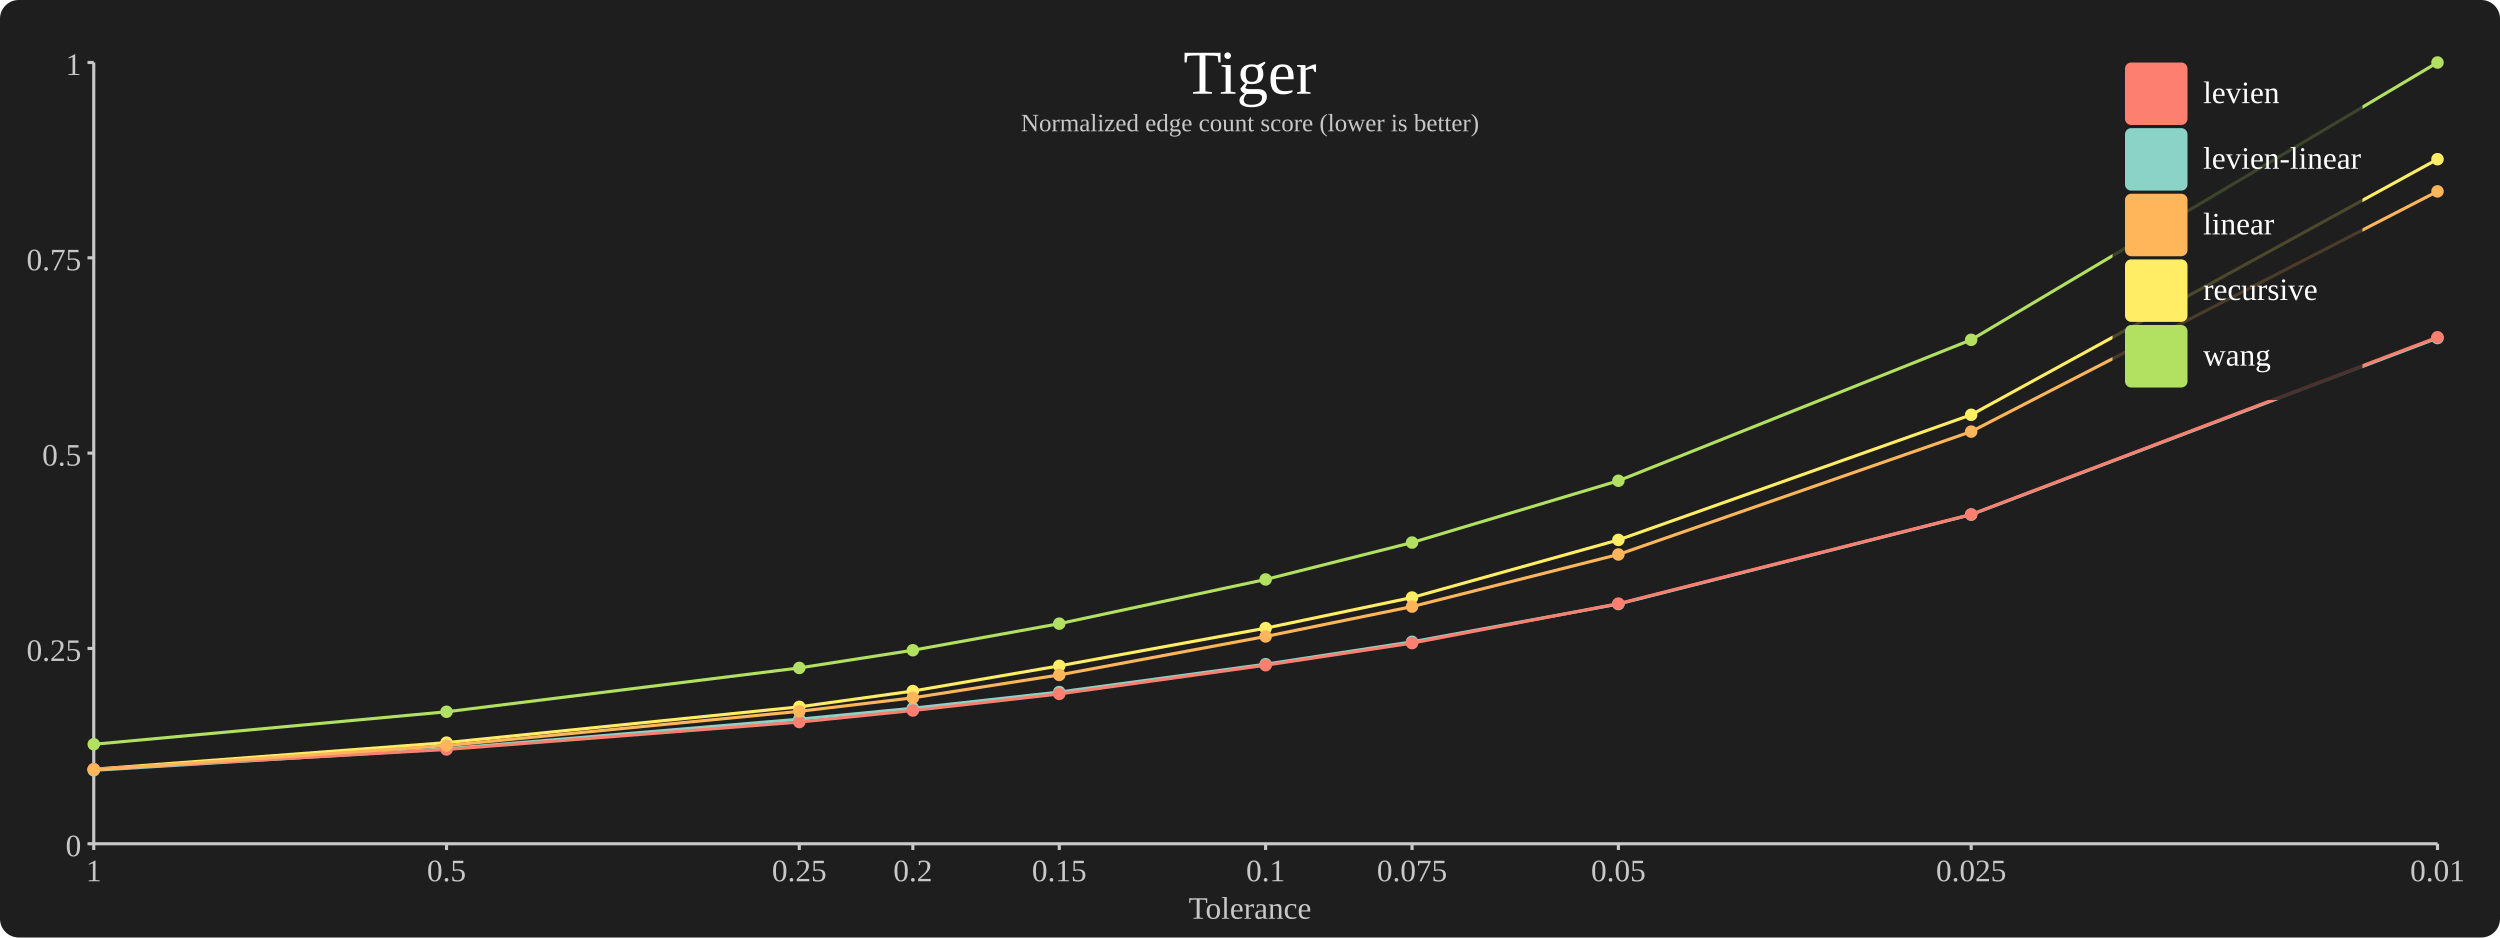
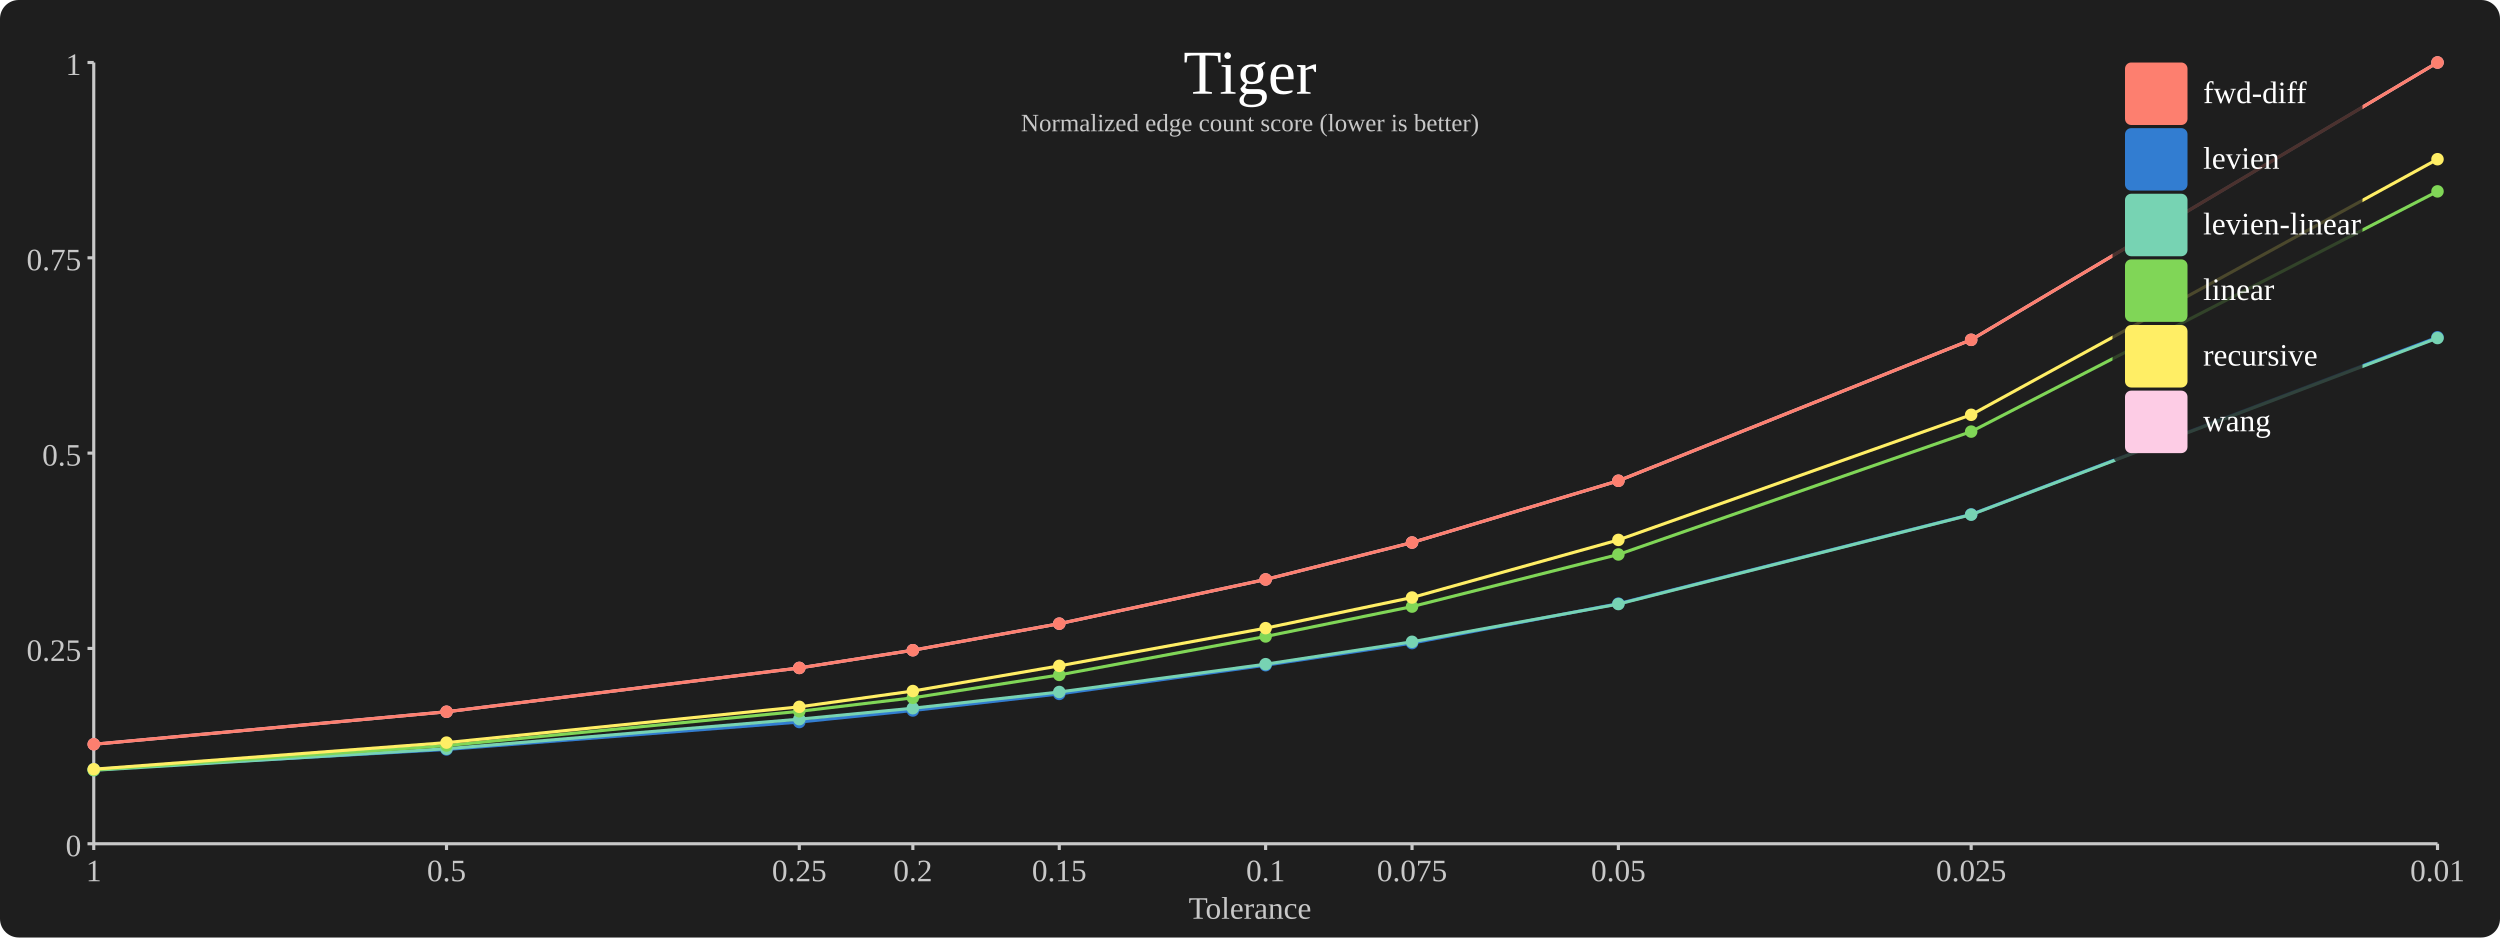
<svg xmlns="http://www.w3.org/2000/svg" viewBox="0 0 800 300">
  <rect x="0" y="0" width="800" height="300" ry="6" style="fill:rgb(30,30,30);stroke:none;fill-opacity:1;stroke-opacity:1;" />
  <path d="M 30 20 L 30 270" style="stroke:rgb(200,200,200);stroke-width:1" />
  <path d="M 30 270 L 780 270" style="stroke:rgb(200,200,200);stroke-width:1" />
  <path d="M 780 270 L 780 272" style="stroke:rgb(200,200,200);stroke-width:1" />
  <text x="780" y="282" style="font-size:10px;fill:rgb(200,200,200);text-anchor:middle;text-align:center;"> 0.01 </text>
  <path d="M 630.772 270 L 630.772 272" style="stroke:rgb(200,200,200);stroke-width:1" />
  <text x="630.772" y="282" style="font-size:10px;fill:rgb(200,200,200);text-anchor:middle;text-align:center;"> 0.025 </text>
  <path d="M 517.886 270 L 517.886 272" style="stroke:rgb(200,200,200);stroke-width:1" />
  <text x="517.886" y="282" style="font-size:10px;fill:rgb(200,200,200);text-anchor:middle;text-align:center;"> 0.05 </text>
  <path d="M 451.852 270 L 451.852 272" style="stroke:rgb(200,200,200);stroke-width:1" />
  <text x="451.852" y="282" style="font-size:10px;fill:rgb(200,200,200);text-anchor:middle;text-align:center;"> 0.075 </text>
  <path d="M 405 270 L 405 272" style="stroke:rgb(200,200,200);stroke-width:1" />
  <text x="405" y="282" style="font-size:10px;fill:rgb(200,200,200);text-anchor:middle;text-align:center;"> 0.1 </text>
  <path d="M 338.966 270 L 338.966 272" style="stroke:rgb(200,200,200);stroke-width:1" />
  <text x="338.966" y="282" style="font-size:10px;fill:rgb(200,200,200);text-anchor:middle;text-align:center;"> 0.15 </text>
  <path d="M 292.114 270 L 292.114 272" style="stroke:rgb(200,200,200);stroke-width:1" />
  <text x="292.114" y="282" style="font-size:10px;fill:rgb(200,200,200);text-anchor:middle;text-align:center;"> 0.2 </text>
  <path d="M 255.773 270 L 255.773 272" style="stroke:rgb(200,200,200);stroke-width:1" />
  <text x="255.773" y="282" style="font-size:10px;fill:rgb(200,200,200);text-anchor:middle;text-align:center;"> 0.25 </text>
  <path d="M 142.886 270 L 142.886 272" style="stroke:rgb(200,200,200);stroke-width:1" />
  <text x="142.886" y="282" style="font-size:10px;fill:rgb(200,200,200);text-anchor:middle;text-align:center;"> 0.5 </text>
  <path d="M 30 270 L 30 272" style="stroke:rgb(200,200,200);stroke-width:1" />
  <text x="30" y="282" style="font-size:10px;fill:rgb(200,200,200);text-anchor:middle;text-align:center;"> 1 </text>
  <path d="M 28 270 L 30 270" style="stroke:rgb(200,200,200);stroke-width:1" />
  <text x="26" y="274" style="font-size:10px;fill:rgb(200,200,200);text-anchor:end;text-align:right;"> 0 </text>
  <path d="M 28 207.5 L 30 207.5" style="stroke:rgb(200,200,200);stroke-width:1" />
  <text x="26" y="211.5" style="font-size:10px;fill:rgb(200,200,200);text-anchor:end;text-align:right;"> 0.25 </text>
  <path d="M 28 145 L 30 145" style="stroke:rgb(200,200,200);stroke-width:1" />
  <text x="26" y="149" style="font-size:10px;fill:rgb(200,200,200);text-anchor:end;text-align:right;"> 0.5 </text>
  <path d="M 28 82.5 L 30 82.5" style="stroke:rgb(200,200,200);stroke-width:1" />
  <text x="26" y="86.5" style="font-size:10px;fill:rgb(200,200,200);text-anchor:end;text-align:right;"> 0.75 </text>
  <path d="M 28 20 L 30 20" style="stroke:rgb(200,200,200);stroke-width:1" />
  <text x="26" y="24" style="font-size:10px;fill:rgb(200,200,200);text-anchor:end;text-align:right;"> 1 </text>
  <text x="400" y="294" style="font-size:10px;fill:rgb(200,200,200);text-anchor:middle;text-align:center;"> Tolerance </text>
-   <circle cx="780" cy="20" r="2" style="fill:rgb(178,224,97);stroke:none;fill-opacity:1;stroke-opacity:1;" />
-   <path d="M 780 20 L 630.772 108.74" style="stroke:rgb(178,224,97);stroke-width:1" />
-   <circle cx="630.772" cy="108.74" r="2" style="fill:rgb(178,224,97);stroke:none;fill-opacity:1;stroke-opacity:1;" />
-   <path d="M 630.772 108.74 L 517.886 153.847" style="stroke:rgb(178,224,97);stroke-width:1" />
-   <circle cx="517.886" cy="153.847" r="2" style="fill:rgb(178,224,97);stroke:none;fill-opacity:1;stroke-opacity:1;" />
-   <path d="M 517.886 153.847 L 451.852 173.615" style="stroke:rgb(178,224,97);stroke-width:1" />
-   <circle cx="451.852" cy="173.615" r="2" style="fill:rgb(178,224,97);stroke:none;fill-opacity:1;stroke-opacity:1;" />
-   <path d="M 451.852 173.615 L 405 185.425" style="stroke:rgb(178,224,97);stroke-width:1" />
-   <circle cx="405" cy="185.425" r="2" style="fill:rgb(178,224,97);stroke:none;fill-opacity:1;stroke-opacity:1;" />
-   <path d="M 405 185.425 L 338.966 199.573" style="stroke:rgb(178,224,97);stroke-width:1" />
-   <circle cx="338.966" cy="199.573" r="2" style="fill:rgb(178,224,97);stroke:none;fill-opacity:1;stroke-opacity:1;" />
-   <path d="M 338.966 199.573 L 292.114 208.07" style="stroke:rgb(178,224,97);stroke-width:1" />
-   <circle cx="292.114" cy="208.07" r="2" style="fill:rgb(178,224,97);stroke:none;fill-opacity:1;stroke-opacity:1;" />
-   <path d="M 292.114 208.07 L 255.773 213.735" style="stroke:rgb(178,224,97);stroke-width:1" />
-   <circle cx="255.773" cy="213.735" r="2" style="fill:rgb(178,224,97);stroke:none;fill-opacity:1;stroke-opacity:1;" />
-   <path d="M 255.773 213.735 L 142.886 227.765" style="stroke:rgb(178,224,97);stroke-width:1" />
-   <circle cx="142.886" cy="227.765" r="2" style="fill:rgb(178,224,97);stroke:none;fill-opacity:1;stroke-opacity:1;" />
-   <path d="M 142.886 227.765 L 30 238.167" style="stroke:rgb(178,224,97);stroke-width:1" />
-   <circle cx="30" cy="238.167" r="2" style="fill:rgb(178,224,97);stroke:none;fill-opacity:1;stroke-opacity:1;" />
-   <circle cx="780" cy="108.175" r="2" style="fill:rgb(139,211,199);stroke:none;fill-opacity:1;stroke-opacity:1;" />
-   <path d="M 780 108.175 L 630.772 164.685" style="stroke:rgb(139,211,199);stroke-width:1" />
-   <circle cx="630.772" cy="164.685" r="2" style="fill:rgb(139,211,199);stroke:none;fill-opacity:1;stroke-opacity:1;" />
-   <path d="M 630.772 164.685 L 517.886 193.295" style="stroke:rgb(139,211,199);stroke-width:1" />
-   <circle cx="517.886" cy="193.295" r="2" style="fill:rgb(139,211,199);stroke:none;fill-opacity:1;stroke-opacity:1;" />
-   <path d="M 517.886 193.295 L 451.852 205.38" style="stroke:rgb(139,211,199);stroke-width:1" />
-   <circle cx="451.852" cy="205.38" r="2" style="fill:rgb(139,211,199);stroke:none;fill-opacity:1;stroke-opacity:1;" />
-   <path d="M 451.852 205.38 L 405 212.537" style="stroke:rgb(139,211,199);stroke-width:1" />
-   <circle cx="405" cy="212.537" r="2" style="fill:rgb(139,211,199);stroke:none;fill-opacity:1;stroke-opacity:1;" />
-   <path d="M 405 212.537 L 338.966 221.447" style="stroke:rgb(139,211,199);stroke-width:1" />
-   <circle cx="338.966" cy="221.447" r="2" style="fill:rgb(139,211,199);stroke:none;fill-opacity:1;stroke-opacity:1;" />
-   <path d="M 338.966 221.447 L 292.114 226.625" style="stroke:rgb(139,211,199);stroke-width:1" />
-   <circle cx="292.114" cy="226.625" r="2" style="fill:rgb(139,211,199);stroke:none;fill-opacity:1;stroke-opacity:1;" />
-   <path d="M 292.114 226.625 L 255.773 230.135" style="stroke:rgb(139,211,199);stroke-width:1" />
-   <circle cx="255.773" cy="230.135" r="2" style="fill:rgb(139,211,199);stroke:none;fill-opacity:1;stroke-opacity:1;" />
-   <path d="M 255.773 230.135 L 142.886 239.59" style="stroke:rgb(139,211,199);stroke-width:1" />
-   <circle cx="142.886" cy="239.59" r="2" style="fill:rgb(139,211,199);stroke:none;fill-opacity:1;stroke-opacity:1;" />
-   <path d="M 142.886 239.59 L 30 246.495" style="stroke:rgb(139,211,199);stroke-width:1" />
-   <circle cx="30" cy="246.495" r="2" style="fill:rgb(139,211,199);stroke:none;fill-opacity:1;stroke-opacity:1;" />
+   <circle cx="780" cy="107.92" r="2" style="fill:rgb(50,125,209);stroke:none;fill-opacity:1;stroke-opacity:1;" />
+   <path d="M 780 107.92 L 630.772 164.613" style="stroke:rgb(50,125,209);stroke-width:1" />
+   <circle cx="630.772" cy="164.613" r="2" style="fill:rgb(50,125,209);stroke:none;fill-opacity:1;stroke-opacity:1;" />
+   <path d="M 630.772 164.613 L 517.886 193.162" style="stroke:rgb(50,125,209);stroke-width:1" />
+   <circle cx="517.886" cy="193.162" r="2" style="fill:rgb(50,125,209);stroke:none;fill-opacity:1;stroke-opacity:1;" />
+   <path d="M 517.886 193.162 L 451.852 205.793" style="stroke:rgb(50,125,209);stroke-width:1" />
+   <circle cx="451.852" cy="205.793" r="2" style="fill:rgb(50,125,209);stroke:none;fill-opacity:1;stroke-opacity:1;" />
+   <path d="M 451.852 205.793 L 405 212.863" style="stroke:rgb(50,125,209);stroke-width:1" />
+   <circle cx="405" cy="212.863" r="2" style="fill:rgb(50,125,209);stroke:none;fill-opacity:1;stroke-opacity:1;" />
+   <path d="M 405 212.863 L 338.966 222.05" style="stroke:rgb(50,125,209);stroke-width:1" />
+   <circle cx="338.966" cy="222.05" r="2" style="fill:rgb(50,125,209);stroke:none;fill-opacity:1;stroke-opacity:1;" />
+   <path d="M 338.966 222.05 L 292.114 227.36" style="stroke:rgb(50,125,209);stroke-width:1" />
+   <circle cx="292.114" cy="227.36" r="2" style="fill:rgb(50,125,209);stroke:none;fill-opacity:1;stroke-opacity:1;" />
+   <path d="M 292.114 227.36 L 255.773 231.053" style="stroke:rgb(50,125,209);stroke-width:1" />
+   <circle cx="255.773" cy="231.053" r="2" style="fill:rgb(50,125,209);stroke:none;fill-opacity:1;stroke-opacity:1;" />
+   <path d="M 255.773 231.053 L 142.886 239.83" style="stroke:rgb(50,125,209);stroke-width:1" />
+   <circle cx="142.886" cy="239.83" r="2" style="fill:rgb(50,125,209);stroke:none;fill-opacity:1;stroke-opacity:1;" />
+   <path d="M 142.886 239.83 L 30 246.143" style="stroke:rgb(50,125,209);stroke-width:1" />
+   <circle cx="30" cy="246.143" r="2" style="fill:rgb(50,125,209);stroke:none;fill-opacity:1;stroke-opacity:1;" />
+   <circle cx="780" cy="108.17" r="2" style="fill:rgb(119,211,179);stroke:none;fill-opacity:1;stroke-opacity:1;" />
+   <path d="M 780 108.17 L 630.772 164.685" style="stroke:rgb(119,211,179);stroke-width:1" />
+   <circle cx="630.772" cy="164.685" r="2" style="fill:rgb(119,211,179);stroke:none;fill-opacity:1;stroke-opacity:1;" />
+   <path d="M 630.772 164.685 L 517.886 193.295" style="stroke:rgb(119,211,179);stroke-width:1" />
+   <circle cx="517.886" cy="193.295" r="2" style="fill:rgb(119,211,179);stroke:none;fill-opacity:1;stroke-opacity:1;" />
+   <path d="M 517.886 193.295 L 451.852 205.375" style="stroke:rgb(119,211,179);stroke-width:1" />
+   <circle cx="451.852" cy="205.375" r="2" style="fill:rgb(119,211,179);stroke:none;fill-opacity:1;stroke-opacity:1;" />
+   <path d="M 451.852 205.375 L 405 212.537" style="stroke:rgb(119,211,179);stroke-width:1" />
+   <circle cx="405" cy="212.537" r="2" style="fill:rgb(119,211,179);stroke:none;fill-opacity:1;stroke-opacity:1;" />
+   <path d="M 405 212.537 L 338.966 221.44" style="stroke:rgb(119,211,179);stroke-width:1" />
+   <circle cx="338.966" cy="221.44" r="2" style="fill:rgb(119,211,179);stroke:none;fill-opacity:1;stroke-opacity:1;" />
+   <path d="M 338.966 221.44 L 292.114 226.625" style="stroke:rgb(119,211,179);stroke-width:1" />
+   <circle cx="292.114" cy="226.625" r="2" style="fill:rgb(119,211,179);stroke:none;fill-opacity:1;stroke-opacity:1;" />
+   <path d="M 292.114 226.625 L 255.773 230.135" style="stroke:rgb(119,211,179);stroke-width:1" />
+   <circle cx="255.773" cy="230.135" r="2" style="fill:rgb(119,211,179);stroke:none;fill-opacity:1;stroke-opacity:1;" />
+   <path d="M 255.773 230.135 L 142.886 239.59" style="stroke:rgb(119,211,179);stroke-width:1" />
+   <circle cx="142.886" cy="239.59" r="2" style="fill:rgb(119,211,179);stroke:none;fill-opacity:1;stroke-opacity:1;" />
+   <path d="M 142.886 239.59 L 30 246.495" style="stroke:rgb(119,211,179);stroke-width:1" />
+   <circle cx="30" cy="246.495" r="2" style="fill:rgb(119,211,179);stroke:none;fill-opacity:1;stroke-opacity:1;" />
+   <circle cx="780" cy="61.24" r="2" style="fill:rgb(128,214,87);stroke:none;fill-opacity:1;stroke-opacity:1;" />
+   <path d="M 780 61.24 L 630.772 138.11" style="stroke:rgb(128,214,87);stroke-width:1" />
+   <circle cx="630.772" cy="138.11" r="2" style="fill:rgb(128,214,87);stroke:none;fill-opacity:1;stroke-opacity:1;" />
+   <path d="M 630.772 138.11 L 517.886 177.43" style="stroke:rgb(128,214,87);stroke-width:1" />
+   <circle cx="517.886" cy="177.43" r="2" style="fill:rgb(128,214,87);stroke:none;fill-opacity:1;stroke-opacity:1;" />
+   <path d="M 517.886 177.43 L 451.852 194.107" style="stroke:rgb(128,214,87);stroke-width:1" />
+   <circle cx="451.852" cy="194.107" r="2" style="fill:rgb(128,214,87);stroke:none;fill-opacity:1;stroke-opacity:1;" />
+   <path d="M 451.852 194.107 L 405 203.665" style="stroke:rgb(128,214,87);stroke-width:1" />
+   <circle cx="405" cy="203.665" r="2" style="fill:rgb(128,214,87);stroke:none;fill-opacity:1;stroke-opacity:1;" />
+   <path d="M 405 203.665 L 338.966 215.972" style="stroke:rgb(128,214,87);stroke-width:1" />
+   <circle cx="338.966" cy="215.972" r="2" style="fill:rgb(128,214,87);stroke:none;fill-opacity:1;stroke-opacity:1;" />
+   <path d="M 338.966 215.972 L 292.114 223.3" style="stroke:rgb(128,214,87);stroke-width:1" />
+   <circle cx="292.114" cy="223.3" r="2" style="fill:rgb(128,214,87);stroke:none;fill-opacity:1;stroke-opacity:1;" />
+   <path d="M 292.114 223.3 L 255.773 227.62" style="stroke:rgb(128,214,87);stroke-width:1" />
+   <circle cx="255.773" cy="227.62" r="2" style="fill:rgb(128,214,87);stroke:none;fill-opacity:1;stroke-opacity:1;" />
+   <path d="M 255.773 227.62 L 142.886 238.58" style="stroke:rgb(128,214,87);stroke-width:1" />
+   <circle cx="142.886" cy="238.58" r="2" style="fill:rgb(128,214,87);stroke:none;fill-opacity:1;stroke-opacity:1;" />
+   <path d="M 142.886 238.58 L 30 246.34" style="stroke:rgb(128,214,87);stroke-width:1" />
+   <circle cx="30" cy="246.34" r="2" style="fill:rgb(128,214,87);stroke:none;fill-opacity:1;stroke-opacity:1;" />
  <circle cx="780" cy="50.947" r="2" style="fill:rgb(255,238,101);stroke:none;fill-opacity:1;stroke-opacity:1;" />
  <path d="M 780 50.947 L 630.772 132.735" style="stroke:rgb(255,238,101);stroke-width:1" />
  <circle cx="630.772" cy="132.735" r="2" style="fill:rgb(255,238,101);stroke:none;fill-opacity:1;stroke-opacity:1;" />
  <path d="M 630.772 132.735 L 517.886 172.77" style="stroke:rgb(255,238,101);stroke-width:1" />
  <circle cx="517.886" cy="172.77" r="2" style="fill:rgb(255,238,101);stroke:none;fill-opacity:1;stroke-opacity:1;" />
  <path d="M 517.886 172.77 L 451.852 191.205" style="stroke:rgb(255,238,101);stroke-width:1" />
  <circle cx="451.852" cy="191.205" r="2" style="fill:rgb(255,238,101);stroke:none;fill-opacity:1;stroke-opacity:1;" />
  <path d="M 451.852 191.205 L 405 201.007" style="stroke:rgb(255,238,101);stroke-width:1" />
  <circle cx="405" cy="201.007" r="2" style="fill:rgb(255,238,101);stroke:none;fill-opacity:1;stroke-opacity:1;" />
  <path d="M 405 201.007 L 338.966 213.072" style="stroke:rgb(255,238,101);stroke-width:1" />
  <circle cx="338.966" cy="213.072" r="2" style="fill:rgb(255,238,101);stroke:none;fill-opacity:1;stroke-opacity:1;" />
  <path d="M 338.966 213.072 L 292.114 221.132" style="stroke:rgb(255,238,101);stroke-width:1" />
  <circle cx="292.114" cy="221.132" r="2" style="fill:rgb(255,238,101);stroke:none;fill-opacity:1;stroke-opacity:1;" />
  <path d="M 292.114 221.132 L 255.773 226.188" style="stroke:rgb(255,238,101);stroke-width:1" />
  <circle cx="255.773" cy="226.188" r="2" style="fill:rgb(255,238,101);stroke:none;fill-opacity:1;stroke-opacity:1;" />
  <path d="M 255.773 226.188 L 142.886 237.637" style="stroke:rgb(255,238,101);stroke-width:1" />
  <circle cx="142.886" cy="237.637" r="2" style="fill:rgb(255,238,101);stroke:none;fill-opacity:1;stroke-opacity:1;" />
  <path d="M 142.886 237.637 L 30 246.143" style="stroke:rgb(255,238,101);stroke-width:1" />
  <circle cx="30" cy="246.143" r="2" style="fill:rgb(255,238,101);stroke:none;fill-opacity:1;stroke-opacity:1;" />
-   <circle cx="780" cy="107.92" r="2" style="fill:rgb(253,127,111);stroke:none;fill-opacity:1;stroke-opacity:1;" />
-   <path d="M 780 107.92 L 630.772 164.613" style="stroke:rgb(253,127,111);stroke-width:1" />
-   <circle cx="630.772" cy="164.613" r="2" style="fill:rgb(253,127,111);stroke:none;fill-opacity:1;stroke-opacity:1;" />
-   <path d="M 630.772 164.613 L 517.886 193.162" style="stroke:rgb(253,127,111);stroke-width:1" />
-   <circle cx="517.886" cy="193.162" r="2" style="fill:rgb(253,127,111);stroke:none;fill-opacity:1;stroke-opacity:1;" />
-   <path d="M 517.886 193.162 L 451.852 205.793" style="stroke:rgb(253,127,111);stroke-width:1" />
-   <circle cx="451.852" cy="205.793" r="2" style="fill:rgb(253,127,111);stroke:none;fill-opacity:1;stroke-opacity:1;" />
-   <path d="M 451.852 205.793 L 405 212.863" style="stroke:rgb(253,127,111);stroke-width:1" />
-   <circle cx="405" cy="212.863" r="2" style="fill:rgb(253,127,111);stroke:none;fill-opacity:1;stroke-opacity:1;" />
-   <path d="M 405 212.863 L 338.966 222.05" style="stroke:rgb(253,127,111);stroke-width:1" />
-   <circle cx="338.966" cy="222.05" r="2" style="fill:rgb(253,127,111);stroke:none;fill-opacity:1;stroke-opacity:1;" />
-   <path d="M 338.966 222.05 L 292.114 227.36" style="stroke:rgb(253,127,111);stroke-width:1" />
-   <circle cx="292.114" cy="227.36" r="2" style="fill:rgb(253,127,111);stroke:none;fill-opacity:1;stroke-opacity:1;" />
-   <path d="M 292.114 227.36 L 255.773 231.053" style="stroke:rgb(253,127,111);stroke-width:1" />
-   <circle cx="255.773" cy="231.053" r="2" style="fill:rgb(253,127,111);stroke:none;fill-opacity:1;stroke-opacity:1;" />
-   <path d="M 255.773 231.053 L 142.886 239.83" style="stroke:rgb(253,127,111);stroke-width:1" />
-   <circle cx="142.886" cy="239.83" r="2" style="fill:rgb(253,127,111);stroke:none;fill-opacity:1;stroke-opacity:1;" />
-   <path d="M 142.886 239.83 L 30 246.143" style="stroke:rgb(253,127,111);stroke-width:1" />
-   <circle cx="30" cy="246.143" r="2" style="fill:rgb(253,127,111);stroke:none;fill-opacity:1;stroke-opacity:1;" />
-   <circle cx="780" cy="61.24" r="2" style="fill:rgb(255,181,90);stroke:none;fill-opacity:1;stroke-opacity:1;" />
-   <path d="M 780 61.24 L 630.772 138.11" style="stroke:rgb(255,181,90);stroke-width:1" />
-   <circle cx="630.772" cy="138.11" r="2" style="fill:rgb(255,181,90);stroke:none;fill-opacity:1;stroke-opacity:1;" />
-   <path d="M 630.772 138.11 L 517.886 177.43" style="stroke:rgb(255,181,90);stroke-width:1" />
-   <circle cx="517.886" cy="177.43" r="2" style="fill:rgb(255,181,90);stroke:none;fill-opacity:1;stroke-opacity:1;" />
-   <path d="M 517.886 177.43 L 451.852 194.107" style="stroke:rgb(255,181,90);stroke-width:1" />
-   <circle cx="451.852" cy="194.107" r="2" style="fill:rgb(255,181,90);stroke:none;fill-opacity:1;stroke-opacity:1;" />
-   <path d="M 451.852 194.107 L 405 203.665" style="stroke:rgb(255,181,90);stroke-width:1" />
-   <circle cx="405" cy="203.665" r="2" style="fill:rgb(255,181,90);stroke:none;fill-opacity:1;stroke-opacity:1;" />
-   <path d="M 405 203.665 L 338.966 215.972" style="stroke:rgb(255,181,90);stroke-width:1" />
-   <circle cx="338.966" cy="215.972" r="2" style="fill:rgb(255,181,90);stroke:none;fill-opacity:1;stroke-opacity:1;" />
-   <path d="M 338.966 215.972 L 292.114 223.3" style="stroke:rgb(255,181,90);stroke-width:1" />
-   <circle cx="292.114" cy="223.3" r="2" style="fill:rgb(255,181,90);stroke:none;fill-opacity:1;stroke-opacity:1;" />
-   <path d="M 292.114 223.3 L 255.773 227.62" style="stroke:rgb(255,181,90);stroke-width:1" />
-   <circle cx="255.773" cy="227.62" r="2" style="fill:rgb(255,181,90);stroke:none;fill-opacity:1;stroke-opacity:1;" />
-   <path d="M 255.773 227.62 L 142.886 238.58" style="stroke:rgb(255,181,90);stroke-width:1" />
-   <circle cx="142.886" cy="238.58" r="2" style="fill:rgb(255,181,90);stroke:none;fill-opacity:1;stroke-opacity:1;" />
-   <path d="M 142.886 238.58 L 30 246.34" style="stroke:rgb(255,181,90);stroke-width:1" />
-   <circle cx="30" cy="246.34" r="2" style="fill:rgb(255,181,90);stroke:none;fill-opacity:1;stroke-opacity:1;" />
-   <rect x="676" y="16" width="80" height="112" ry="4" style="fill:rgb(30,30,30);stroke:none;fill-opacity:0.8;stroke-opacity:1;" />
+   <circle cx="780" cy="20" r="2" style="fill:rgb(253,204,229);stroke:none;fill-opacity:1;stroke-opacity:1;" />
+   <path d="M 780 20 L 630.772 108.74" style="stroke:rgb(253,204,229);stroke-width:1" />
+   <circle cx="630.772" cy="108.74" r="2" style="fill:rgb(253,204,229);stroke:none;fill-opacity:1;stroke-opacity:1;" />
+   <path d="M 630.772 108.74 L 517.886 153.847" style="stroke:rgb(253,204,229);stroke-width:1" />
+   <circle cx="517.886" cy="153.847" r="2" style="fill:rgb(253,204,229);stroke:none;fill-opacity:1;stroke-opacity:1;" />
+   <path d="M 517.886 153.847 L 451.852 173.615" style="stroke:rgb(253,204,229);stroke-width:1" />
+   <circle cx="451.852" cy="173.615" r="2" style="fill:rgb(253,204,229);stroke:none;fill-opacity:1;stroke-opacity:1;" />
+   <path d="M 451.852 173.615 L 405 185.425" style="stroke:rgb(253,204,229);stroke-width:1" />
+   <circle cx="405" cy="185.425" r="2" style="fill:rgb(253,204,229);stroke:none;fill-opacity:1;stroke-opacity:1;" />
+   <path d="M 405 185.425 L 338.966 199.573" style="stroke:rgb(253,204,229);stroke-width:1" />
+   <circle cx="338.966" cy="199.573" r="2" style="fill:rgb(253,204,229);stroke:none;fill-opacity:1;stroke-opacity:1;" />
+   <path d="M 338.966 199.573 L 292.114 208.07" style="stroke:rgb(253,204,229);stroke-width:1" />
+   <circle cx="292.114" cy="208.07" r="2" style="fill:rgb(253,204,229);stroke:none;fill-opacity:1;stroke-opacity:1;" />
+   <path d="M 292.114 208.07 L 255.773 213.735" style="stroke:rgb(253,204,229);stroke-width:1" />
+   <circle cx="255.773" cy="213.735" r="2" style="fill:rgb(253,204,229);stroke:none;fill-opacity:1;stroke-opacity:1;" />
+   <path d="M 255.773 213.735 L 142.886 227.765" style="stroke:rgb(253,204,229);stroke-width:1" />
+   <circle cx="142.886" cy="227.765" r="2" style="fill:rgb(253,204,229);stroke:none;fill-opacity:1;stroke-opacity:1;" />
+   <path d="M 142.886 227.765 L 30 238.167" style="stroke:rgb(253,204,229);stroke-width:1" />
+   <circle cx="30" cy="238.167" r="2" style="fill:rgb(253,204,229);stroke:none;fill-opacity:1;stroke-opacity:1;" />
+   <circle cx="780" cy="20" r="2" style="fill:rgb(253,127,111);stroke:none;fill-opacity:1;stroke-opacity:1;" />
+   <path d="M 780 20 L 630.772 108.74" style="stroke:rgb(253,127,111);stroke-width:1" />
+   <circle cx="630.772" cy="108.74" r="2" style="fill:rgb(253,127,111);stroke:none;fill-opacity:1;stroke-opacity:1;" />
+   <path d="M 630.772 108.74 L 517.886 153.847" style="stroke:rgb(253,127,111);stroke-width:1" />
+   <circle cx="517.886" cy="153.847" r="2" style="fill:rgb(253,127,111);stroke:none;fill-opacity:1;stroke-opacity:1;" />
+   <path d="M 517.886 153.847 L 451.852 173.615" style="stroke:rgb(253,127,111);stroke-width:1" />
+   <circle cx="451.852" cy="173.615" r="2" style="fill:rgb(253,127,111);stroke:none;fill-opacity:1;stroke-opacity:1;" />
+   <path d="M 451.852 173.615 L 405 185.425" style="stroke:rgb(253,127,111);stroke-width:1" />
+   <circle cx="405" cy="185.425" r="2" style="fill:rgb(253,127,111);stroke:none;fill-opacity:1;stroke-opacity:1;" />
+   <path d="M 405 185.425 L 338.966 199.573" style="stroke:rgb(253,127,111);stroke-width:1" />
+   <circle cx="338.966" cy="199.573" r="2" style="fill:rgb(253,127,111);stroke:none;fill-opacity:1;stroke-opacity:1;" />
+   <path d="M 338.966 199.573 L 292.114 208.07" style="stroke:rgb(253,127,111);stroke-width:1" />
+   <circle cx="292.114" cy="208.07" r="2" style="fill:rgb(253,127,111);stroke:none;fill-opacity:1;stroke-opacity:1;" />
+   <path d="M 292.114 208.07 L 255.773 213.735" style="stroke:rgb(253,127,111);stroke-width:1" />
+   <circle cx="255.773" cy="213.735" r="2" style="fill:rgb(253,127,111);stroke:none;fill-opacity:1;stroke-opacity:1;" />
+   <path d="M 255.773 213.735 L 142.886 227.765" style="stroke:rgb(253,127,111);stroke-width:1" />
+   <circle cx="142.886" cy="227.765" r="2" style="fill:rgb(253,127,111);stroke:none;fill-opacity:1;stroke-opacity:1;" />
+   <path d="M 142.886 227.765 L 30 238.167" style="stroke:rgb(253,127,111);stroke-width:1" />
+   <circle cx="30" cy="238.167" r="2" style="fill:rgb(253,127,111);stroke:none;fill-opacity:1;stroke-opacity:1;" />
+   <rect x="676" y="16" width="80" height="133" ry="4" style="fill:rgb(30,30,30);stroke:none;fill-opacity:0.8;stroke-opacity:1;" />
  <rect x="680" y="20" width="20" height="20" ry="2" style="fill:rgb(253,127,111);stroke:none;fill-opacity:1;stroke-opacity:1;" />
-   <text x="705" y="33" style="font-size:10px;fill:rgb(255,255,255);text-anchor:start;text-align:left;"> levien </text>
-   <rect x="680" y="41" width="20" height="20" ry="2" style="fill:rgb(139,211,199);stroke:none;fill-opacity:1;stroke-opacity:1;" />
-   <text x="705" y="54" style="font-size:10px;fill:rgb(255,255,255);text-anchor:start;text-align:left;"> levien-linear </text>
-   <rect x="680" y="62" width="20" height="20" ry="2" style="fill:rgb(255,181,90);stroke:none;fill-opacity:1;stroke-opacity:1;" />
-   <text x="705" y="75" style="font-size:10px;fill:rgb(255,255,255);text-anchor:start;text-align:left;"> linear </text>
-   <rect x="680" y="83" width="20" height="20" ry="2" style="fill:rgb(255,238,101);stroke:none;fill-opacity:1;stroke-opacity:1;" />
-   <text x="705" y="96" style="font-size:10px;fill:rgb(255,255,255);text-anchor:start;text-align:left;"> recursive </text>
-   <rect x="680" y="104" width="20" height="20" ry="2" style="fill:rgb(178,224,97);stroke:none;fill-opacity:1;stroke-opacity:1;" />
-   <text x="705" y="117" style="font-size:10px;fill:rgb(255,255,255);text-anchor:start;text-align:left;"> wang </text>
+   <text x="705" y="33" style="font-size:10px;fill:rgb(255,255,255);text-anchor:start;text-align:left;"> fwd-diff </text>
+   <rect x="680" y="41" width="20" height="20" ry="2" style="fill:rgb(50,125,209);stroke:none;fill-opacity:1;stroke-opacity:1;" />
+   <text x="705" y="54" style="font-size:10px;fill:rgb(255,255,255);text-anchor:start;text-align:left;"> levien </text>
+   <rect x="680" y="62" width="20" height="20" ry="2" style="fill:rgb(119,211,179);stroke:none;fill-opacity:1;stroke-opacity:1;" />
+   <text x="705" y="75" style="font-size:10px;fill:rgb(255,255,255);text-anchor:start;text-align:left;"> levien-linear </text>
+   <rect x="680" y="83" width="20" height="20" ry="2" style="fill:rgb(128,214,87);stroke:none;fill-opacity:1;stroke-opacity:1;" />
+   <text x="705" y="96" style="font-size:10px;fill:rgb(255,255,255);text-anchor:start;text-align:left;"> linear </text>
+   <rect x="680" y="104" width="20" height="20" ry="2" style="fill:rgb(255,238,101);stroke:none;fill-opacity:1;stroke-opacity:1;" />
+   <text x="705" y="117" style="font-size:10px;fill:rgb(255,255,255);text-anchor:start;text-align:left;"> recursive </text>
+   <rect x="680" y="125" width="20" height="20" ry="2" style="fill:rgb(253,204,229);stroke:none;fill-opacity:1;stroke-opacity:1;" />
+   <text x="705" y="138" style="font-size:10px;fill:rgb(255,255,255);text-anchor:start;text-align:left;"> wang </text>
  <text x="400" y="30" style="font-size:20px;fill:rgb(255,255,255);text-anchor:middle;text-align:center;"> Tiger </text>
  <text x="400" y="42" style="font-size:8px;fill:rgb(200,200,200);text-anchor:middle;text-align:center;"> Normalized edge count score (lower is better) </text>
</svg>
